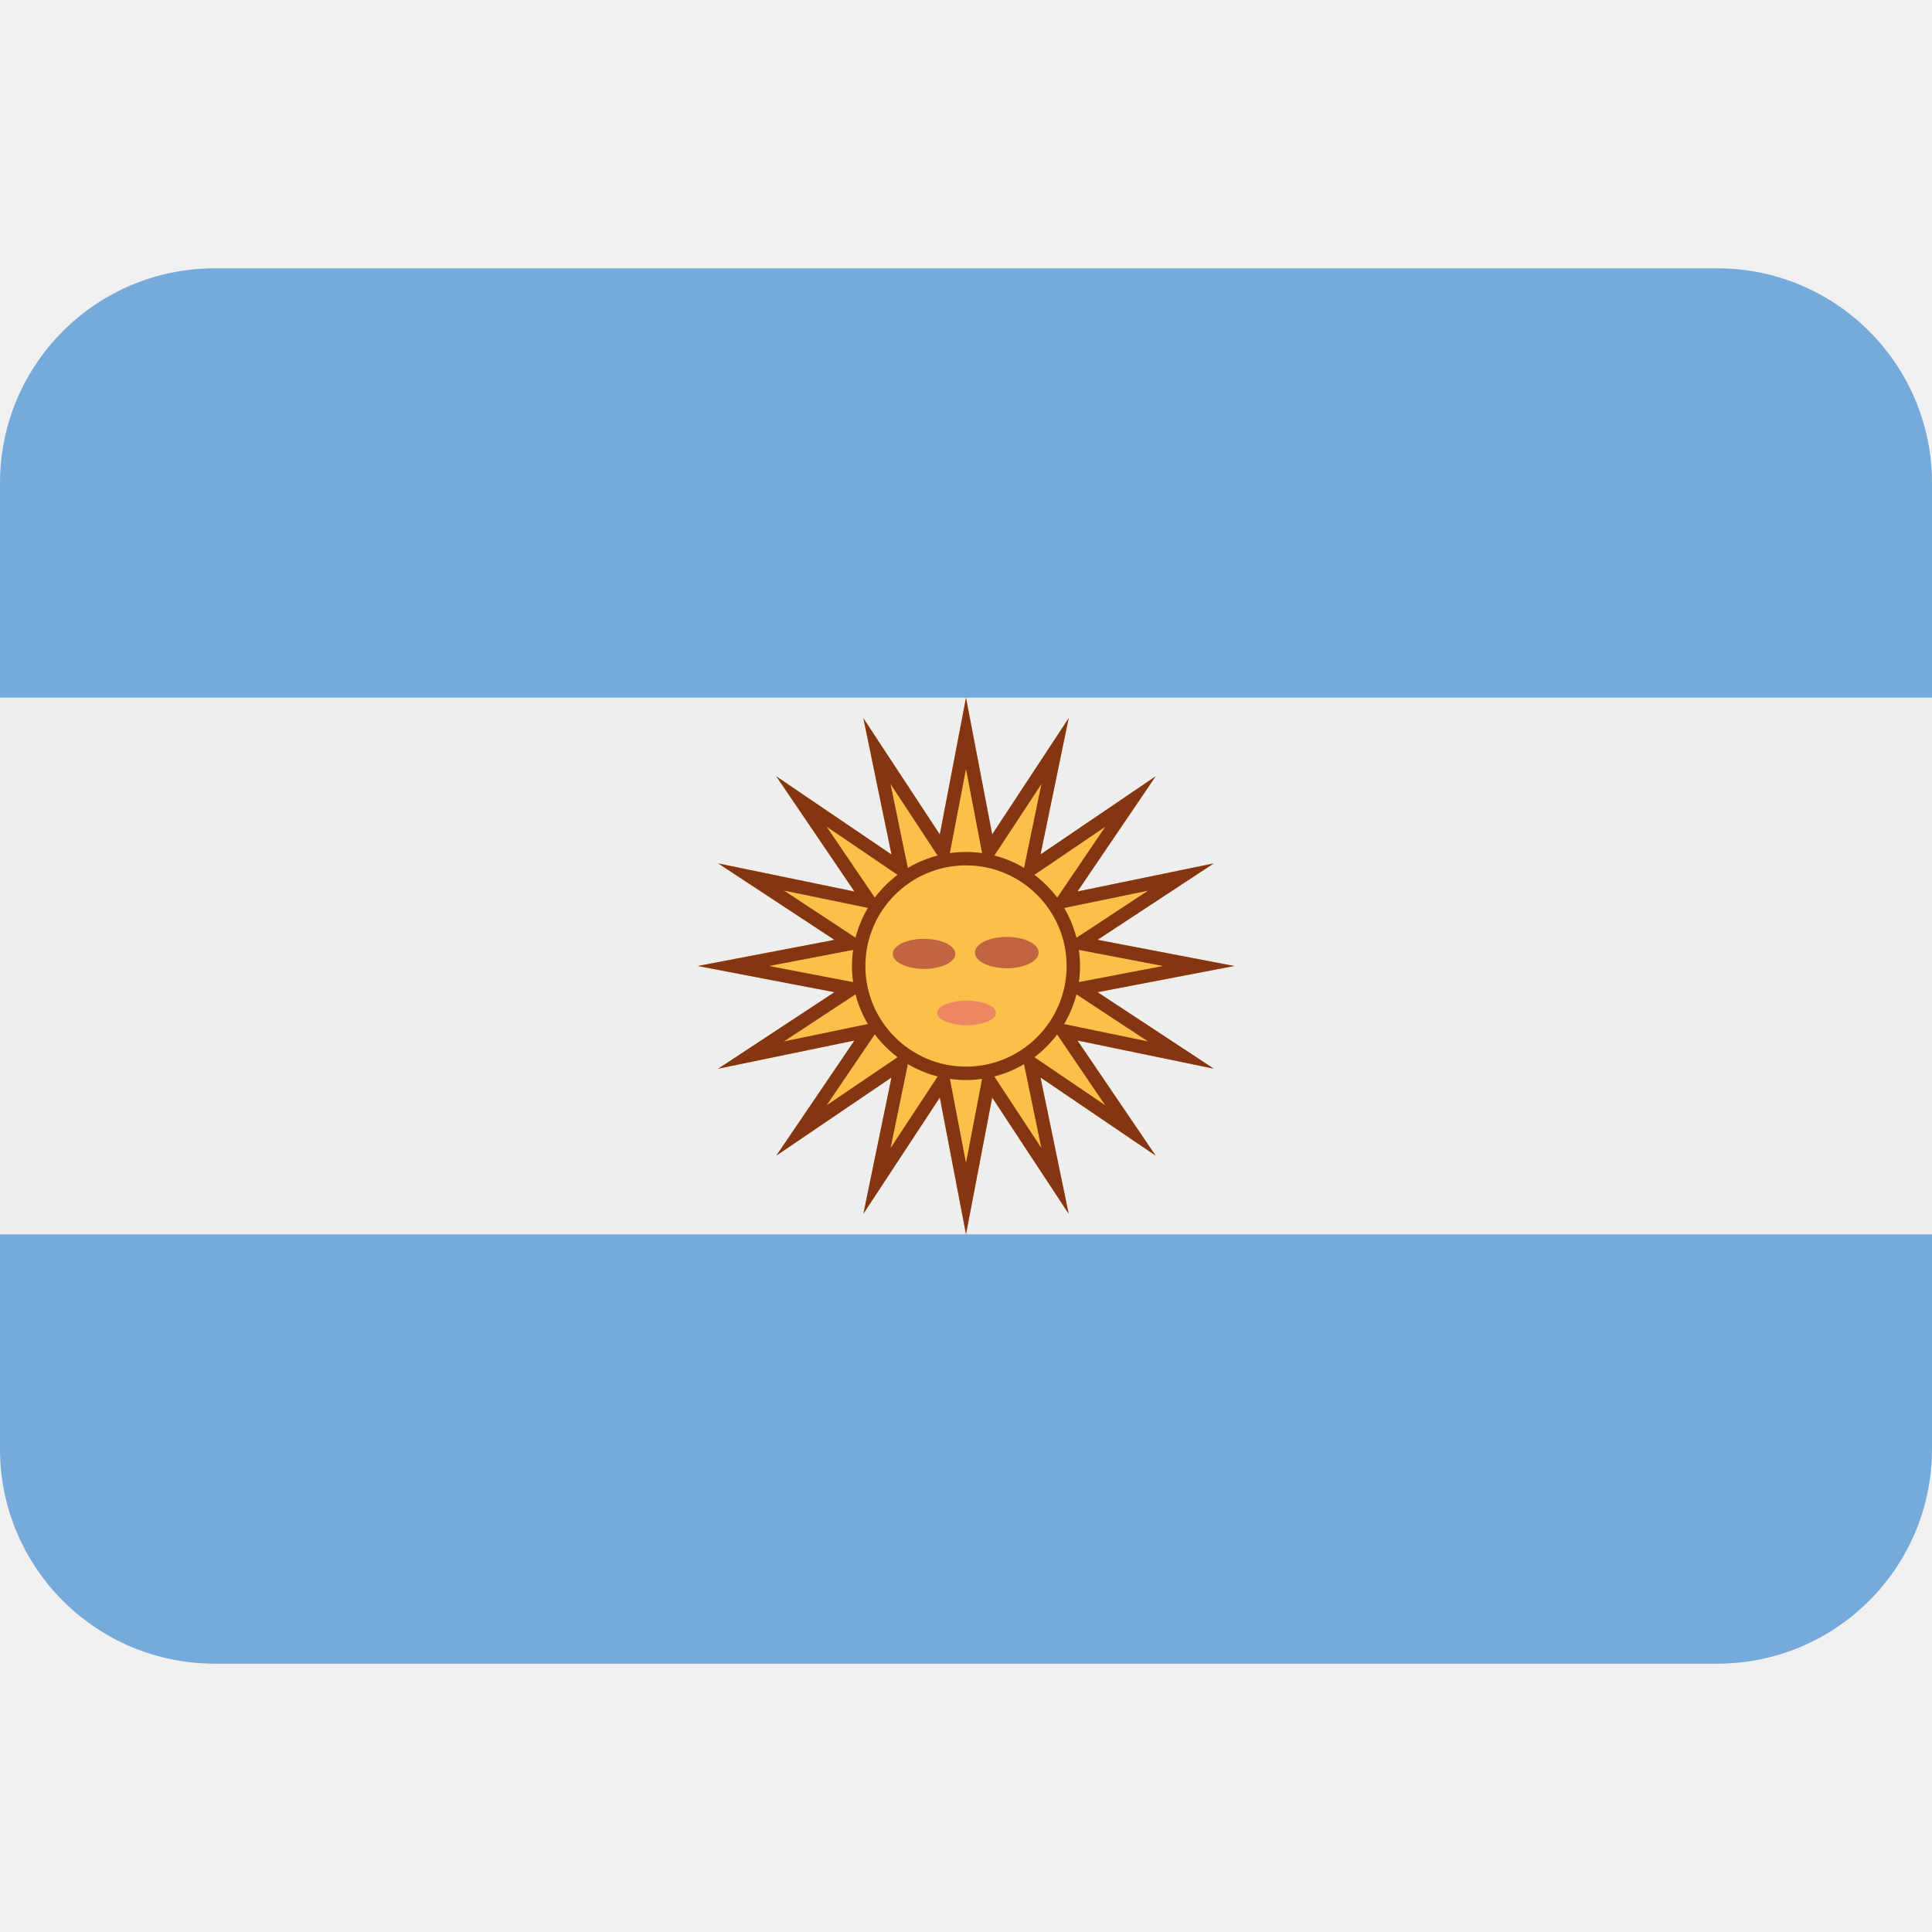
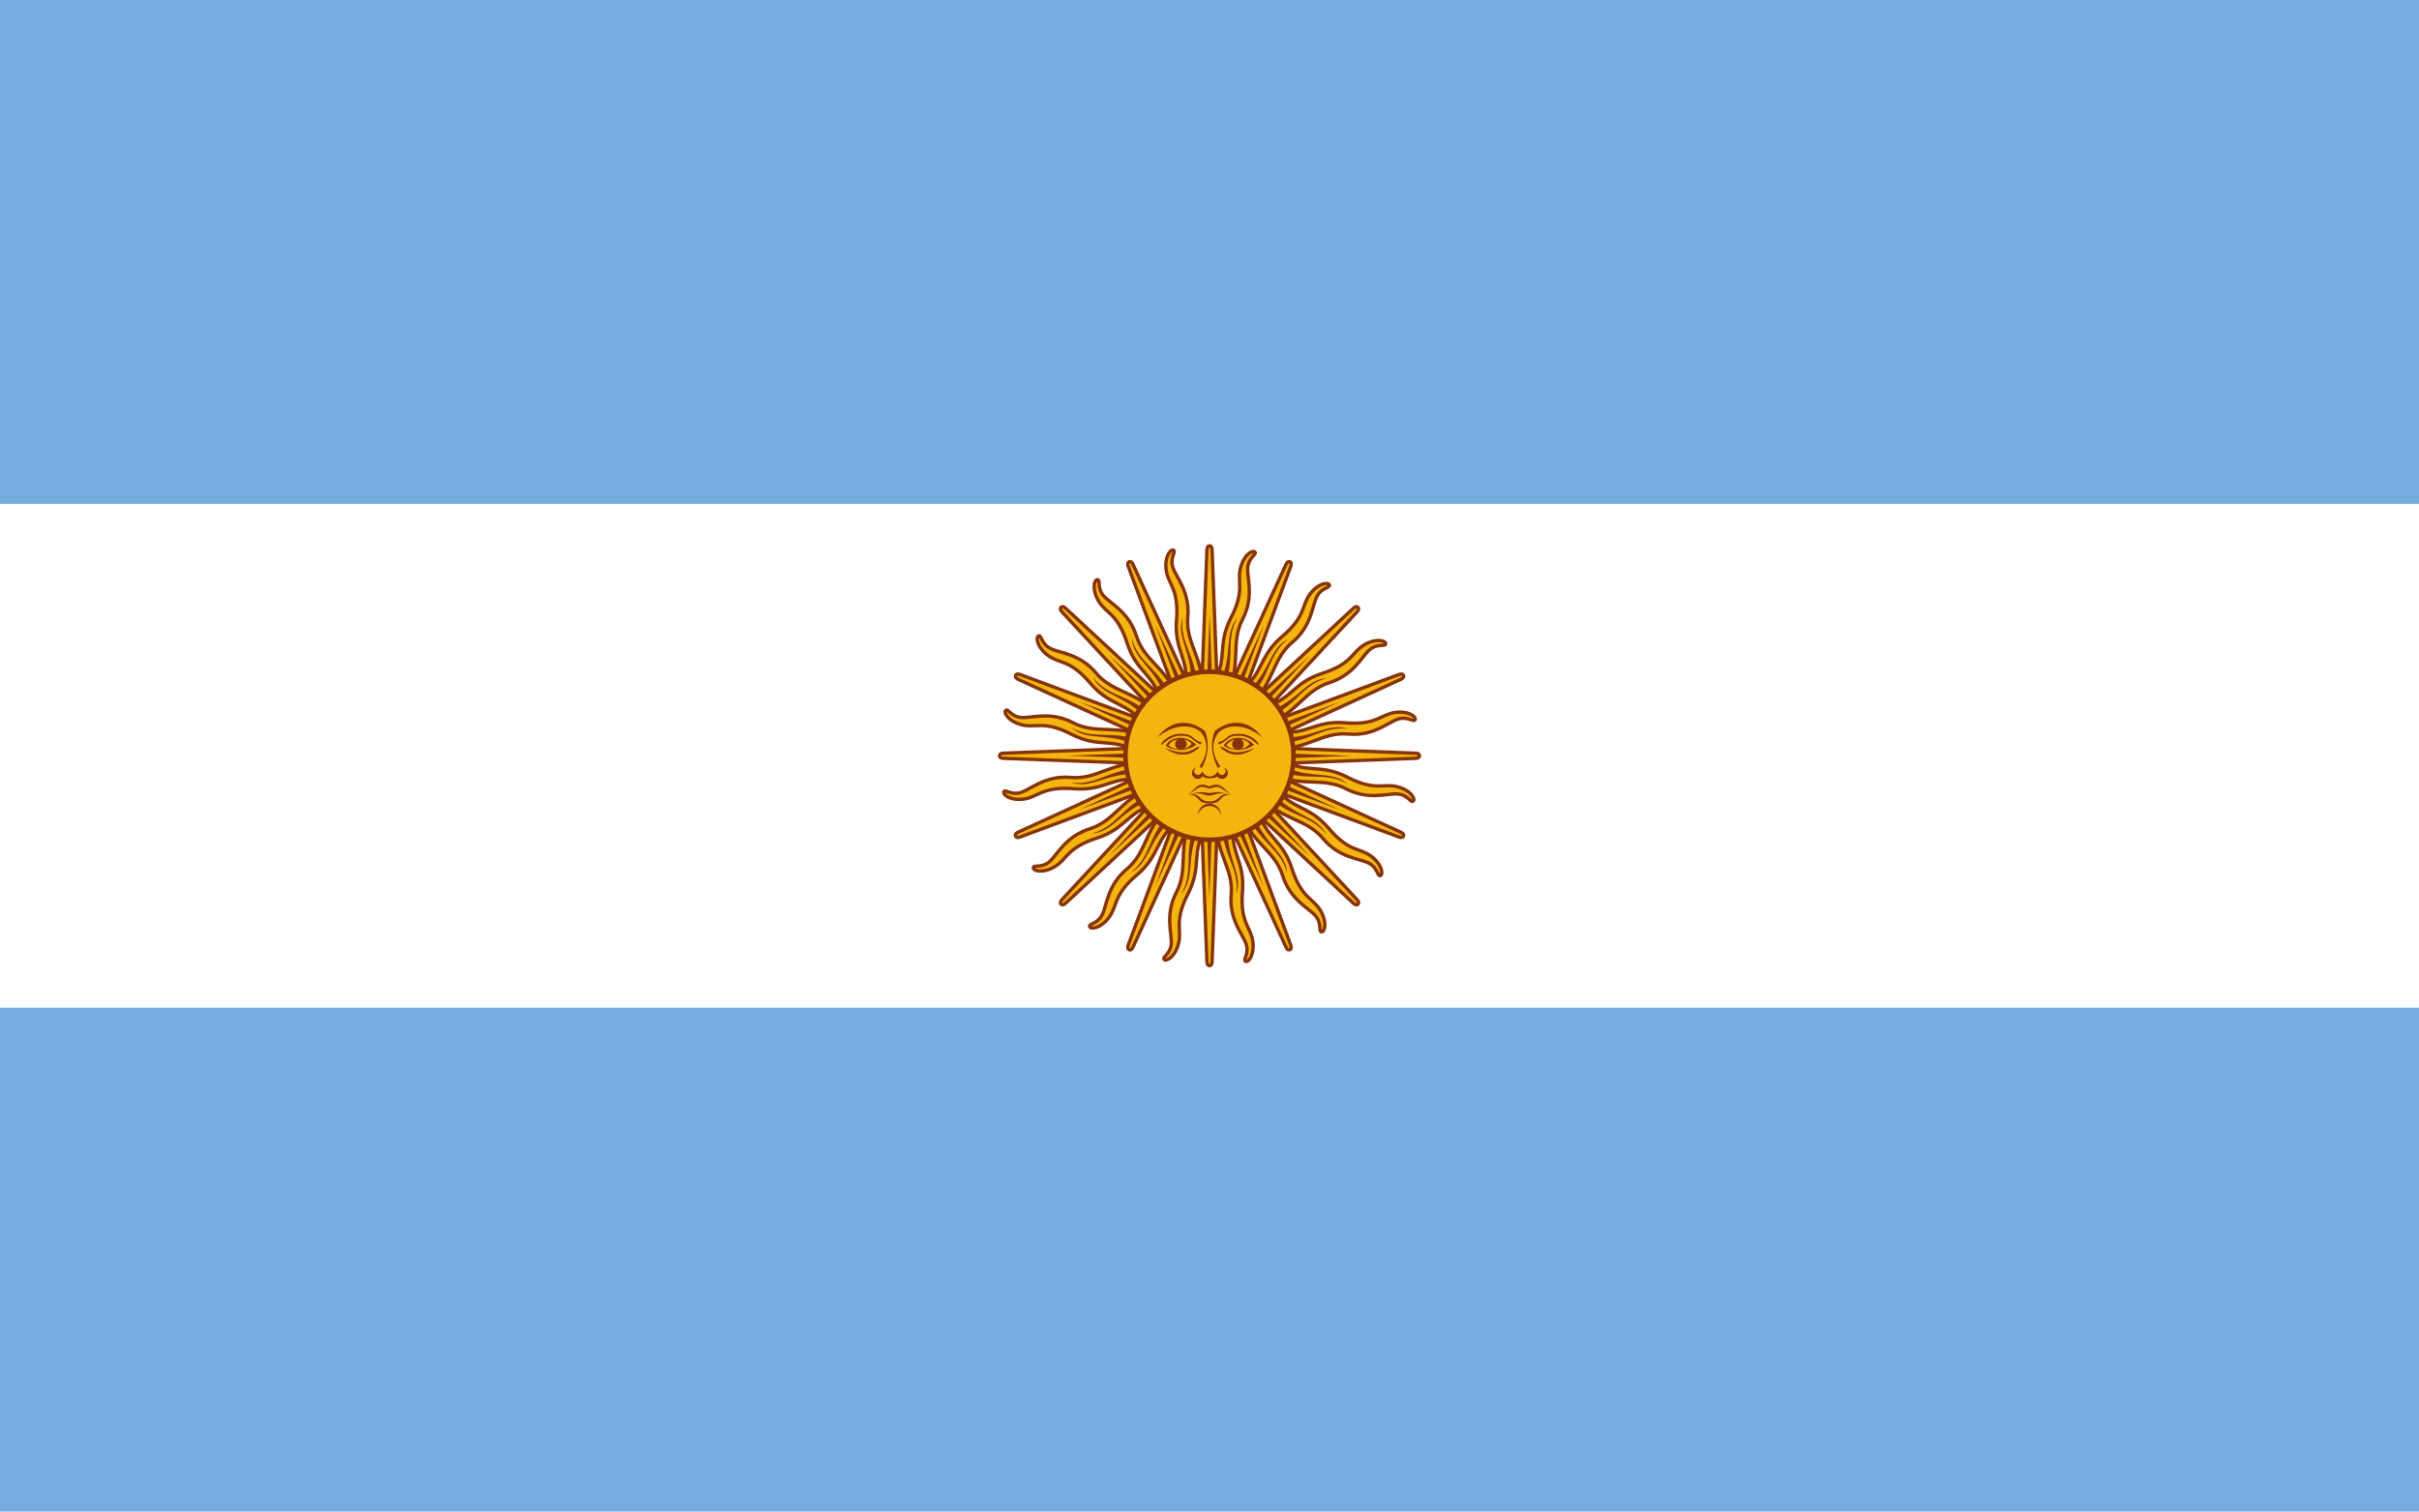
- <svg xmlns="http://www.w3.org/2000/svg" fill="none" height="24" viewBox="0 0 36 36">
-   <path d="m36 27c0 2.209-1.791 4-4 4h-28c-2.209 0-4-1.791-4-4v-18c0-2.209 1.791-4 4-4h28c2.209 0 4 1.791 4 4z" fill="#75aadb" />
-   <path d="m0 13h36v10h-36z" fill="#eee" />
-   <path d="m18 13 .488 2.548 1.426-2.167-.525 2.54 2.146-1.457-1.457 2.147 2.541-.524-2.167 1.425 2.548.488-2.548.488 2.167 1.426-2.541-.525 1.457 2.146-2.146-1.457.525 2.541-1.426-2.167-.488 2.548-.488-2.548-1.425 2.167.524-2.541-2.147 1.457 1.457-2.146-2.54.525 2.167-1.426-2.548-.488 2.548-.488-2.167-1.425 2.54.524-1.457-2.147 2.147 1.457-.524-2.54 1.425 2.167z" fill="#fcbf49" />
-   <path d="m18 14.33.242 1.265.116.605.339-.514.708-1.076-.261 1.261-.125.604.51-.346 1.066-.723-.723 1.066-.346.51.603-.125 1.262-.26-1.076.708-.515.337.605.116 1.265.242-1.265.242-.605.116.514.339 1.076.708-1.262-.261-.604-.125.346.51.723 1.065-1.065-.723-.51-.346.125.604.261 1.262-.708-1.076-.338-.515-.116.605-.242 1.265-.242-1.265-.116-.605-.339.515-.708 1.076.26-1.262.125-.603-.51.346-1.066.723.723-1.066.346-.51-.604.125-1.261.261 1.076-.708.514-.339-.605-.116-1.263-.242 1.265-.242.605-.116-.515-.339-1.076-.708 1.261.26.603.125-.346-.51-.724-1.066 1.066.724.51.346-.125-.603-.26-1.261.708 1.076.339.515.116-.605zm0-1.33-.488 2.548-1.425-2.167.524 2.541-2.147-1.457 1.457 2.147-2.54-.524 2.167 1.425-2.548.487 2.548.488-2.167 1.426 2.54-.525-1.457 2.146 2.147-1.457-.524 2.541 1.425-2.167.488 2.548.488-2.548 1.426 2.167-.525-2.541 2.146 1.457-1.457-2.146 2.541.525-2.167-1.426 2.548-.488-2.548-.488 2.167-1.425-2.541.524 1.457-2.147-2.146 1.457.525-2.541-1.426 2.167zm1.914.381h.005zm1.621 1.083h.005zm1.084 1.623h.005z" fill="#843511" />
-   <circle cx="18" cy="18" fill="#fcbf49" r="2" />
-   <path d="m18 20.125c-1.172 0-2.125-.953-2.125-2.125s.953-2.125 2.125-2.125 2.125.953 2.125 2.125-.953 2.125-2.125 2.125zm0-4c-1.034 0-1.875.841-1.875 1.875s.841 1.875 1.875 1.875 1.875-.841 1.875-1.875-.841-1.875-1.875-1.875z" fill="#843511" />
-   <path d="m17.801 17.774c0 .155-.261.28-.583.28-.323 0-.584-.125-.584-.28s.261-.28.584-.28c.322 0 .583.125.583.28zm1.553-.024c0-.161-.266-.292-.594-.292s-.594.13-.594.292.266.292.594.292c.329 0 .594-.131.594-.292z" fill="#c16540" />
-   <path d="m17.463 18.874c0-.126.246-.229.548-.229.303 0 .548.102.548.229 0 .126-.246.229-.548.229-.303 0-.548-.103-.548-.229z" fill="#ed8662" />
+ <svg xmlns="http://www.w3.org/2000/svg" xmlns:xlink="http://www.w3.org/1999/xlink" height="500" width="800">
+   <path d="m0 0h800v500h-800z" fill="#74acdf" />
+   <path d="m0 166.67h800v166.67h-800z" fill="#fff" />
+   <g id="a">
+     <path id="b" d="m396.84 251.31 28.454 61.992s.49 1.185 1.28.859c.79-.327.299-1.512.299-1.512l-23.715-63.956m-.68 24.12c-.346 9.428 5.453 14.613 4.694 23.032-.757 8.42 3.867 13.18 4.94 16.454 1.073 3.274-1.16 5.232-.198 5.698.963.466 3.07-2.121 2.383-6.776-.687-4.655-4.22-6.037-3.39-16.32.83-10.283-4.206-12.678-2.98-22.058" fill="#f6b40e" stroke="#85340a" stroke-width="1.112" />
+     <use transform="matrix(.9238795 .3826834 -.3826834 .9238795 126.119 -134.0433)" xlink:href="#b" />
+     <use transform="matrix(.7071068 .7071068 -.7071068 .7071068 293.934 -209.6194)" xlink:href="#b" />
+     <use transform="matrix(.3826834 .9238795 -.9238795 .3826834 477.8965 -215.2227)" xlink:href="#b" />
+     <path id="c" d="m404.31 274.41c.453 9.054 5.587 13.063 4.579 21.314 2.213-6.525-3.123-11.583-2.82-21.22m-7.649-23.757 19.487 42.577-16.329-43.887" fill="#85340a" />
+     <use transform="matrix(.9238795 .3826834 -.3826834 .9238795 126.119 -134.0433)" xlink:href="#c" />
+     <use transform="matrix(.7071068 .7071068 -.7071068 .7071068 293.934 -209.6194)" xlink:href="#c" />
+     <use transform="matrix(.3826834 .9238795 -.9238795 .3826834 477.8965 -215.2227)" xlink:href="#c" />
+   </g>
+   <use transform="matrix(0 1 -1 0 650 -150)" xlink:href="#a" />
+   <use transform="matrix(-1 0 0 -1 800 500)" xlink:href="#a" />
+   <use transform="matrix(0 -1 1 0 150 650)" xlink:href="#a" />
+   <circle cx="400" cy="250" fill="#f6b40e" r="27.778" stroke="#85340a" stroke-width="1.5" />
+   <path id="d" d="m409.47 244.06c-1.897 0-3.713.822-4.781 2.531 2.137 1.923 6.856 2.132 10.062-.219-1.388-1.495-3.385-2.312-5.281-2.312zm-.031.438c1.846-.034 3.572.814 3.812 1.656-2.137 2.35-5.551 2.146-7.688.438.935-1.496 2.439-2.068 3.875-2.094z" fill="#843511" />
+   <use transform="matrix(-1 0 0 1 800.25 0)" xlink:href="#f" />
+   <use transform="matrix(-1 0 0 1 800.25 0)" xlink:href="#e" />
+   <use transform="translate(18.862)" xlink:href="#g" />
+   <use transform="matrix(-1 0 0 1 800.25 0)" xlink:href="#h" />
+   <path d="m395.75 253.84c-.913.167-1.562.977-1.562 1.906 0 1.061.877 1.906 1.938 1.906.627 0 1.202-.297 1.562-.812.74.556 1.765.615 2.312.625.084.002.193 0 .25 0 .548-.01 1.573-.069 2.312-.625.36.516.936.812 1.562.812 1.06 0 1.938-.845 1.938-1.906 0-.929-.649-1.74-1.562-1.906.513.181.844.676.844 1.219 0 .707-.571 1.281-1.281 1.281-.68 0-1.241-.54-1.281-1.219-.209.416-1.034 1.655-2.656 1.719-1.622-.064-2.448-1.302-2.656-1.719-.04.679-.601 1.219-1.281 1.219-.71 0-1.281-.574-1.281-1.281 0-.542.331-1.038.844-1.219z" fill="#85340a" />
+   <path d="m397.84 259.53c-2.138 0-2.983 1.937-4.906 3.219 1.069-.426 1.91-1.269 3.406-2.125 1.496-.854 2.772.188 3.625.188h.031c.853 0 2.129-1.042 3.625-.188 1.497.856 2.369 1.699 3.438 2.125-1.923-1.282-2.8-3.219-4.938-3.219-.427 0-1.272.231-2.125.656h-.031c-.853-.426-1.698-.656-2.125-.656z" fill="#85340a" />
+   <path d="m397.12 262.06c-.844.037-1.96.207-3.562.688 3.847-.854 4.696.438 6.406.438h.031c1.71 0 2.559-1.292 6.406-.438-4.274-1.282-5.124-.438-6.406-.438h-.031c-.801 0-1.437-.312-2.844-.25z" fill="#85340a" />
+   <path d="m393.75 262.72c-.248.003-.519.005-.812.031 4.488.428 2.331 3 7.031 3h.031c4.701 0 2.575-2.572 7.062-3-4.701-.427-3.215 2.344-7.062 2.344h-.031c-3.607 0-2.496-2.421-6.219-2.375z" fill="#85340a" />
+   <path d="m403.85 269.66c0-2.123-1.723-3.846-3.846-3.846-2.123 0-3.846 1.723-3.846 3.846.423-1.781 2.017-3.039 3.846-3.039 1.833 0 3.424 1.259 3.846 3.039z" fill="#85340a" />
+   <path id="e" d="m382.73 244.02c4.915-4.273 11.11-4.915 14.53-1.709.837 1.121 1.373 2.319 1.593 3.57.43 2.433-.33 5.062-2.237 7.756.215-.001.643.212.857.427 1.697-3.244 2.297-6.576 1.74-9.745-.146-.828-.373-1.643-.67-2.436-4.701-3.845-11.11-4.273-15.811 2.138z" fill="#85340a" />
+   <path id="f" d="m390.42 242.74c2.777 0 3.419.642 4.701 1.71 1.283 1.068 1.923.854 2.137 1.068.212.214 0 .854-.427.64s-1.283-.64-2.563-1.709c-1.283-1.07-2.563-1.068-3.846-1.068-3.846 0-5.983 3.205-6.409 2.991-.427-.214 2.137-3.632 6.409-3.632z" fill="#85340a" />
+   <use transform="translate(-19.181)" xlink:href="#d" />
+   <circle id="g" cx="390.54" cy="246.15" fill="#85340a" r="1.923" />
+   <path id="h" d="m385.29 247.44c3.633 2.778 7.265 2.564 9.402 1.282 2.137-1.282 2.137-1.709 1.71-1.709-.427 0-.853.427-2.563 1.281-1.71.856-4.273.856-8.546-.854z" fill="#85340a" />
</svg>
